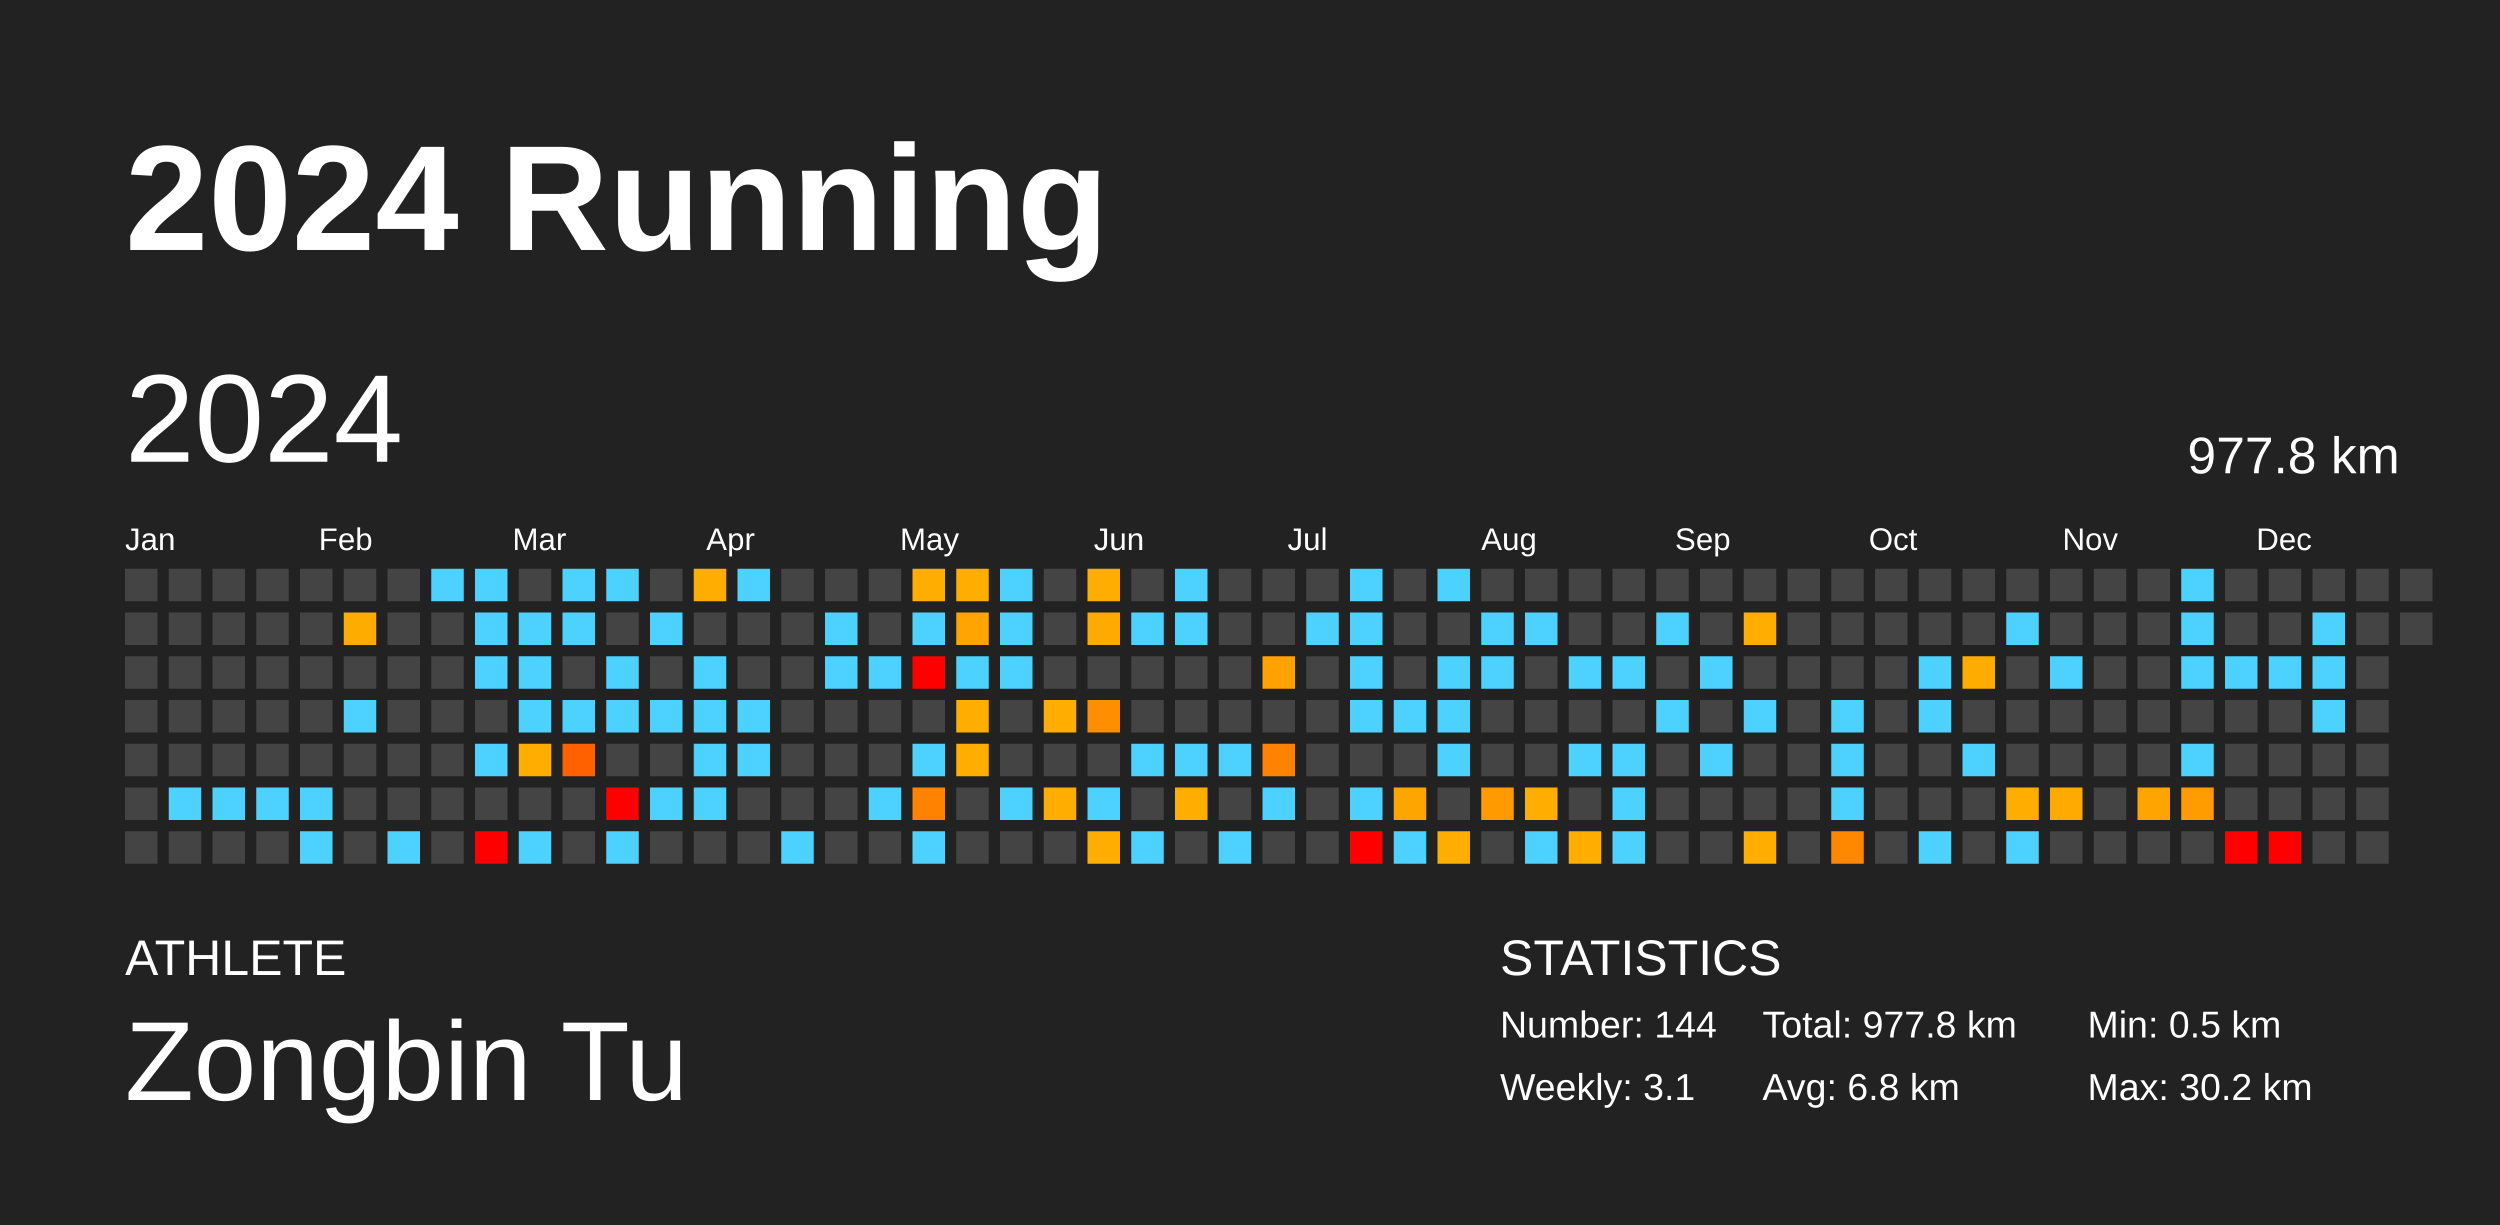
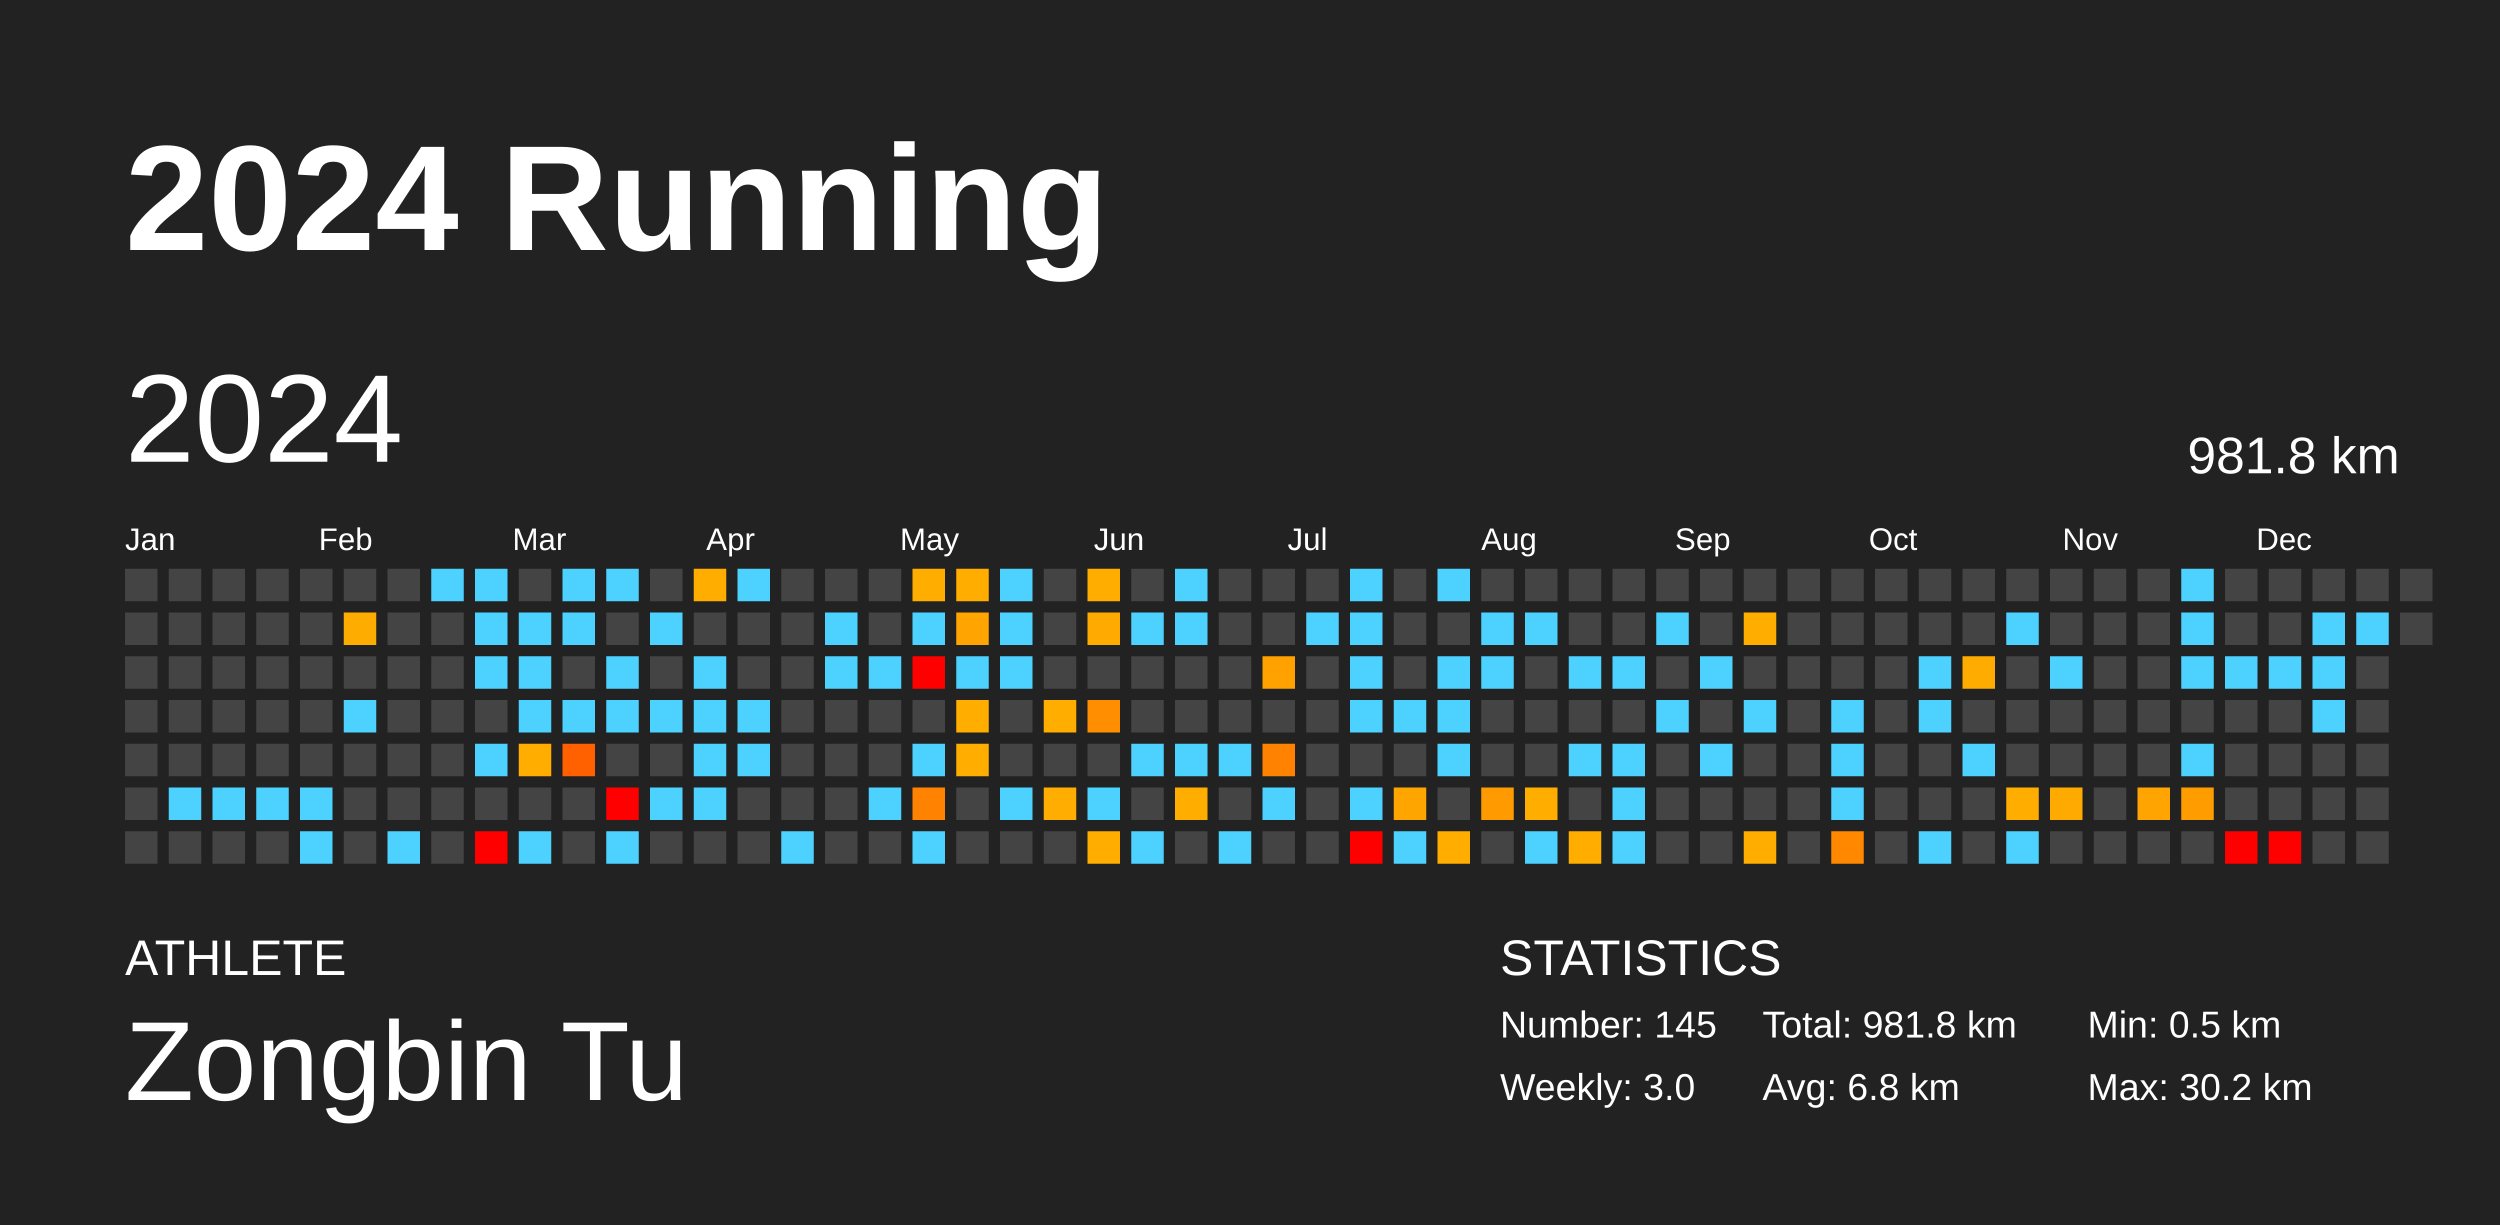
<svg xmlns="http://www.w3.org/2000/svg" baseProfile="full" height="98mm" version="1.1" viewBox="0,0,200,98" width="200mm">
  <defs />
  <rect fill="#222222" height="98" width="200" x="0" y="0" />
  <text fill="#FFFFFF" style="font-size:12px; font-family:Arial; font-weight:bold;" x="10" y="20">2024 Running</text>
  <text fill="#FFFFFF" style="font-size:4px; font-family:Arial" x="10" y="78">ATHLETE</text>
  <text fill="#FFFFFF" style="font-size:9px; font-family:Arial" x="10" y="88">Zongbin Tu</text>
  <text fill="#FFFFFF" style="font-size:4px; font-family:Arial" x="120" y="78">STATISTICS</text>
-   <text fill="#FFFFFF" style="font-size:3px; font-family:Arial" x="120" y="83">Number: 144</text>
-   <text fill="#FFFFFF" style="font-size:3px; font-family:Arial" x="120" y="88">Weekly: 3.1</text>
-   <text fill="#FFFFFF" style="font-size:3px; font-family:Arial" x="141" y="83">Total: 977.8 km</text>
+   <text fill="#FFFFFF" style="font-size:3px; font-family:Arial" x="120" y="83">Number: 145</text>
+   <text fill="#FFFFFF" style="font-size:3px; font-family:Arial" x="120" y="88">Weekly: 3.0</text>
+   <text fill="#FFFFFF" style="font-size:3px; font-family:Arial" x="141" y="83">Total: 981.8 km</text>
  <text fill="#FFFFFF" style="font-size:3px; font-family:Arial" x="141" y="88">Avg: 6.8 km</text>
  <text fill="#FFFFFF" style="font-size:3px; font-family:Arial" x="167" y="83">Min: 0.5 km</text>
  <text fill="#FFFFFF" style="font-size:3px; font-family:Arial" x="167" y="88">Max: 30.2 km</text>
  <text dominant-baseline="hanging" fill="#FFFFFF" style="font-size:10.0px; font-family:Arial;" x="10" y="30">2024</text>
-   <text dominant-baseline="hanging" fill="#FFFFFF" style="font-size:4.125px; font-family:Arial;" x="175" y="35">977.8 km</text>
+   <text dominant-baseline="hanging" fill="#FFFFFF" style="font-size:4.125px; font-family:Arial;" x="175" y="35">981.8 km</text>
  <text fill="#FFFFFF" style="font-size:2.5px; font-family:Arial" x="10.0" y="44">Jan</text>
  <text fill="#FFFFFF" style="font-size:2.5px; font-family:Arial" x="25.5" y="44">Feb</text>
  <text fill="#FFFFFF" style="font-size:2.5px; font-family:Arial" x="41.0" y="44">Mar</text>
  <text fill="#FFFFFF" style="font-size:2.5px; font-family:Arial" x="56.5" y="44">Apr</text>
  <text fill="#FFFFFF" style="font-size:2.5px; font-family:Arial" x="72.0" y="44">May</text>
  <text fill="#FFFFFF" style="font-size:2.5px; font-family:Arial" x="87.5" y="44">Jun</text>
  <text fill="#FFFFFF" style="font-size:2.5px; font-family:Arial" x="103.0" y="44">Jul</text>
  <text fill="#FFFFFF" style="font-size:2.5px; font-family:Arial" x="118.5" y="44">Aug</text>
  <text fill="#FFFFFF" style="font-size:2.5px; font-family:Arial" x="134.0" y="44">Sep</text>
  <text fill="#FFFFFF" style="font-size:2.5px; font-family:Arial" x="149.5" y="44">Oct</text>
  <text fill="#FFFFFF" style="font-size:2.5px; font-family:Arial" x="165.0" y="44">Nov</text>
  <text fill="#FFFFFF" style="font-size:2.5px; font-family:Arial" x="180.5" y="44">Dec</text>
  <rect fill="#444444" height="2.6" width="2.6" x="10.0" y="45.5" />
  <rect fill="#444444" height="2.6" width="2.6" x="10.0" y="49.0" />
  <rect fill="#444444" height="2.6" width="2.6" x="10.0" y="52.5" />
  <rect fill="#444444" height="2.6" width="2.6" x="10.0" y="56.0" />
  <rect fill="#444444" height="2.6" width="2.6" x="10.0" y="59.5" />
  <rect fill="#444444" height="2.6" width="2.6" x="10.0" y="63.0" />
  <rect fill="#444444" height="2.6" width="2.6" x="10.0" y="66.5" />
  <rect fill="#444444" height="2.6" width="2.6" x="13.5" y="45.5" />
  <rect fill="#444444" height="2.6" width="2.6" x="13.5" y="49.0" />
  <rect fill="#444444" height="2.6" width="2.6" x="13.5" y="52.5" />
  <rect fill="#444444" height="2.6" width="2.6" x="13.5" y="56.0" />
  <rect fill="#444444" height="2.6" width="2.6" x="13.5" y="59.5" />
  <rect fill="#4dd2ff" height="2.6" width="2.6" x="13.5" y="63.0" />
  <rect fill="#444444" height="2.6" width="2.6" x="13.5" y="66.5" />
  <rect fill="#444444" height="2.6" width="2.6" x="17.0" y="45.5" />
  <rect fill="#444444" height="2.6" width="2.6" x="17.0" y="49.0" />
  <rect fill="#444444" height="2.6" width="2.6" x="17.0" y="52.5" />
  <rect fill="#444444" height="2.6" width="2.6" x="17.0" y="56.0" />
  <rect fill="#444444" height="2.6" width="2.6" x="17.0" y="59.5" />
  <rect fill="#4dd2ff" height="2.6" width="2.6" x="17.0" y="63.0" />
  <rect fill="#444444" height="2.6" width="2.6" x="17.0" y="66.5" />
  <rect fill="#444444" height="2.6" width="2.6" x="20.5" y="45.5" />
  <rect fill="#444444" height="2.6" width="2.6" x="20.5" y="49.0" />
  <rect fill="#444444" height="2.6" width="2.6" x="20.5" y="52.5" />
  <rect fill="#444444" height="2.6" width="2.6" x="20.5" y="56.0" />
  <rect fill="#444444" height="2.6" width="2.6" x="20.5" y="59.5" />
  <rect fill="#4dd2ff" height="2.6" width="2.6" x="20.5" y="63.0" />
  <rect fill="#444444" height="2.6" width="2.6" x="20.5" y="66.5" />
  <rect fill="#444444" height="2.6" width="2.6" x="24.0" y="45.5" />
  <rect fill="#444444" height="2.6" width="2.6" x="24.0" y="49.0" />
  <rect fill="#444444" height="2.6" width="2.6" x="24.0" y="52.5" />
  <rect fill="#444444" height="2.6" width="2.6" x="24.0" y="56.0" />
  <rect fill="#444444" height="2.6" width="2.6" x="24.0" y="59.5" />
  <rect fill="#4dd2ff" height="2.6" width="2.6" x="24.0" y="63.0" />
  <rect fill="#4dd2ff" height="2.6" width="2.6" x="24.0" y="66.5" />
  <rect fill="#444444" height="2.6" width="2.6" x="27.5" y="45.5" />
  <rect fill="#ffac00" height="2.6" width="2.6" x="27.5" y="49.0" />
  <rect fill="#444444" height="2.6" width="2.6" x="27.5" y="52.5" />
  <rect fill="#4dd2ff" height="2.6" width="2.6" x="27.5" y="56.0" />
  <rect fill="#444444" height="2.6" width="2.6" x="27.5" y="59.5" />
  <rect fill="#444444" height="2.6" width="2.6" x="27.5" y="63.0" />
  <rect fill="#444444" height="2.6" width="2.6" x="27.5" y="66.5" />
  <rect fill="#444444" height="2.6" width="2.6" x="31.0" y="45.5" />
  <rect fill="#444444" height="2.6" width="2.6" x="31.0" y="49.0" />
  <rect fill="#444444" height="2.6" width="2.6" x="31.0" y="52.5" />
  <rect fill="#444444" height="2.6" width="2.6" x="31.0" y="56.0" />
  <rect fill="#444444" height="2.6" width="2.6" x="31.0" y="59.5" />
  <rect fill="#444444" height="2.6" width="2.6" x="31.0" y="63.0" />
  <rect fill="#4dd2ff" height="2.6" width="2.6" x="31.0" y="66.5" />
  <rect fill="#4dd2ff" height="2.6" width="2.6" x="34.5" y="45.5" />
  <rect fill="#444444" height="2.6" width="2.6" x="34.5" y="49.0" />
  <rect fill="#444444" height="2.6" width="2.6" x="34.5" y="52.5" />
  <rect fill="#444444" height="2.6" width="2.6" x="34.5" y="56.0" />
  <rect fill="#444444" height="2.6" width="2.6" x="34.5" y="59.5" />
  <rect fill="#444444" height="2.6" width="2.6" x="34.5" y="63.0" />
  <rect fill="#444444" height="2.6" width="2.6" x="34.5" y="66.5" />
  <rect fill="#4dd2ff" height="2.6" width="2.6" x="38.0" y="45.5" />
  <rect fill="#4dd2ff" height="2.6" width="2.6" x="38.0" y="49.0" />
  <rect fill="#4dd2ff" height="2.6" width="2.6" x="38.0" y="52.5" />
  <rect fill="#444444" height="2.6" width="2.6" x="38.0" y="56.0" />
  <rect fill="#4dd2ff" height="2.6" width="2.6" x="38.0" y="59.5" />
  <rect fill="#444444" height="2.6" width="2.6" x="38.0" y="63.0" />
  <rect fill="red" height="2.6" width="2.6" x="38.0" y="66.5" />
  <rect fill="#444444" height="2.6" width="2.6" x="41.5" y="45.5" />
  <rect fill="#4dd2ff" height="2.6" width="2.6" x="41.5" y="49.0" />
  <rect fill="#4dd2ff" height="2.6" width="2.6" x="41.5" y="52.5" />
  <rect fill="#4dd2ff" height="2.6" width="2.6" x="41.5" y="56.0" />
  <rect fill="#ffae00" height="2.6" width="2.6" x="41.5" y="59.5" />
  <rect fill="#444444" height="2.6" width="2.6" x="41.5" y="63.0" />
  <rect fill="#4dd2ff" height="2.6" width="2.6" x="41.5" y="66.5" />
  <rect fill="#4dd2ff" height="2.6" width="2.6" x="45.0" y="45.5" />
  <rect fill="#4dd2ff" height="2.6" width="2.6" x="45.0" y="49.0" />
  <rect fill="#444444" height="2.6" width="2.6" x="45.0" y="52.5" />
  <rect fill="#4dd2ff" height="2.6" width="2.6" x="45.0" y="56.0" />
  <rect fill="#ff6000" height="2.6" width="2.6" x="45.0" y="59.5" />
  <rect fill="#444444" height="2.6" width="2.6" x="45.0" y="63.0" />
  <rect fill="#444444" height="2.6" width="2.6" x="45.0" y="66.5" />
  <rect fill="#4dd2ff" height="2.6" width="2.6" x="48.5" y="45.5" />
  <rect fill="#444444" height="2.6" width="2.6" x="48.5" y="49.0" />
  <rect fill="#4dd2ff" height="2.6" width="2.6" x="48.5" y="52.5" />
  <rect fill="#4dd2ff" height="2.6" width="2.6" x="48.5" y="56.0" />
  <rect fill="#444444" height="2.6" width="2.6" x="48.5" y="59.5" />
  <rect fill="red" height="2.6" width="2.6" x="48.5" y="63.0" />
  <rect fill="#4dd2ff" height="2.6" width="2.6" x="48.5" y="66.5" />
  <rect fill="#444444" height="2.6" width="2.6" x="52.0" y="45.5" />
  <rect fill="#4dd2ff" height="2.6" width="2.6" x="52.0" y="49.0" />
  <rect fill="#444444" height="2.6" width="2.6" x="52.0" y="52.5" />
  <rect fill="#4dd2ff" height="2.6" width="2.6" x="52.0" y="56.0" />
  <rect fill="#444444" height="2.6" width="2.6" x="52.0" y="59.5" />
  <rect fill="#4dd2ff" height="2.6" width="2.6" x="52.0" y="63.0" />
  <rect fill="#444444" height="2.6" width="2.6" x="52.0" y="66.5" />
  <rect fill="#ffae00" height="2.6" width="2.6" x="55.5" y="45.5" />
  <rect fill="#444444" height="2.6" width="2.6" x="55.5" y="49.0" />
  <rect fill="#4dd2ff" height="2.6" width="2.6" x="55.5" y="52.5" />
  <rect fill="#4dd2ff" height="2.6" width="2.6" x="55.5" y="56.0" />
  <rect fill="#4dd2ff" height="2.6" width="2.6" x="55.5" y="59.5" />
  <rect fill="#4dd2ff" height="2.6" width="2.6" x="55.5" y="63.0" />
  <rect fill="#444444" height="2.6" width="2.6" x="55.5" y="66.5" />
  <rect fill="#4dd2ff" height="2.6" width="2.6" x="59.0" y="45.5" />
  <rect fill="#444444" height="2.6" width="2.6" x="59.0" y="49.0" />
  <rect fill="#444444" height="2.6" width="2.6" x="59.0" y="52.5" />
  <rect fill="#4dd2ff" height="2.6" width="2.6" x="59.0" y="56.0" />
  <rect fill="#4dd2ff" height="2.6" width="2.6" x="59.0" y="59.5" />
  <rect fill="#444444" height="2.6" width="2.6" x="59.0" y="63.0" />
  <rect fill="#444444" height="2.6" width="2.6" x="59.0" y="66.5" />
  <rect fill="#444444" height="2.6" width="2.6" x="62.5" y="45.5" />
  <rect fill="#444444" height="2.6" width="2.6" x="62.5" y="49.0" />
  <rect fill="#444444" height="2.6" width="2.6" x="62.5" y="52.5" />
  <rect fill="#444444" height="2.6" width="2.6" x="62.5" y="56.0" />
  <rect fill="#444444" height="2.6" width="2.6" x="62.5" y="59.5" />
  <rect fill="#444444" height="2.6" width="2.6" x="62.5" y="63.0" />
  <rect fill="#4dd2ff" height="2.6" width="2.6" x="62.5" y="66.5" />
  <rect fill="#444444" height="2.6" width="2.6" x="66.0" y="45.5" />
  <rect fill="#4dd2ff" height="2.6" width="2.6" x="66.0" y="49.0" />
  <rect fill="#4dd2ff" height="2.6" width="2.6" x="66.0" y="52.5" />
  <rect fill="#444444" height="2.6" width="2.6" x="66.0" y="56.0" />
  <rect fill="#444444" height="2.6" width="2.6" x="66.0" y="59.5" />
  <rect fill="#444444" height="2.6" width="2.6" x="66.0" y="63.0" />
  <rect fill="#444444" height="2.6" width="2.6" x="66.0" y="66.5" />
  <rect fill="#444444" height="2.6" width="2.6" x="69.5" y="45.5" />
  <rect fill="#444444" height="2.6" width="2.6" x="69.5" y="49.0" />
  <rect fill="#4dd2ff" height="2.6" width="2.6" x="69.5" y="52.5" />
  <rect fill="#444444" height="2.6" width="2.6" x="69.5" y="56.0" />
  <rect fill="#444444" height="2.6" width="2.6" x="69.5" y="59.5" />
  <rect fill="#4dd2ff" height="2.6" width="2.6" x="69.5" y="63.0" />
  <rect fill="#444444" height="2.6" width="2.6" x="69.5" y="66.5" />
  <rect fill="#ffae00" height="2.6" width="2.6" x="73.0" y="45.5" />
  <rect fill="#4dd2ff" height="2.6" width="2.6" x="73.0" y="49.0" />
  <rect fill="red" height="2.6" width="2.6" x="73.0" y="52.5" />
  <rect fill="#444444" height="2.6" width="2.6" x="73.0" y="56.0" />
  <rect fill="#4dd2ff" height="2.6" width="2.6" x="73.0" y="59.5" />
  <rect fill="#ff8300" height="2.6" width="2.6" x="73.0" y="63.0" />
  <rect fill="#4dd2ff" height="2.6" width="2.6" x="73.0" y="66.5" />
  <rect fill="#ffae00" height="2.6" width="2.6" x="76.5" y="45.5" />
  <rect fill="#ffa400" height="2.6" width="2.6" x="76.5" y="49.0" />
  <rect fill="#4dd2ff" height="2.6" width="2.6" x="76.5" y="52.5" />
  <rect fill="#ffae00" height="2.6" width="2.6" x="76.5" y="56.0" />
  <rect fill="#ffae00" height="2.6" width="2.6" x="76.5" y="59.5" />
  <rect fill="#444444" height="2.6" width="2.6" x="76.5" y="63.0" />
  <rect fill="#444444" height="2.6" width="2.6" x="76.5" y="66.5" />
  <rect fill="#4dd2ff" height="2.6" width="2.6" x="80.0" y="45.5" />
  <rect fill="#4dd2ff" height="2.6" width="2.6" x="80.0" y="49.0" />
  <rect fill="#4dd2ff" height="2.6" width="2.6" x="80.0" y="52.5" />
  <rect fill="#444444" height="2.6" width="2.6" x="80.0" y="56.0" />
  <rect fill="#444444" height="2.6" width="2.6" x="80.0" y="59.5" />
  <rect fill="#4dd2ff" height="2.6" width="2.6" x="80.0" y="63.0" />
  <rect fill="#444444" height="2.6" width="2.6" x="80.0" y="66.5" />
  <rect fill="#444444" height="2.6" width="2.6" x="83.5" y="45.5" />
  <rect fill="#444444" height="2.6" width="2.6" x="83.5" y="49.0" />
  <rect fill="#444444" height="2.6" width="2.6" x="83.5" y="52.5" />
  <rect fill="#ffae00" height="2.6" width="2.6" x="83.5" y="56.0" />
  <rect fill="#444444" height="2.6" width="2.6" x="83.5" y="59.5" />
  <rect fill="#ffad00" height="2.6" width="2.6" x="83.5" y="63.0" />
  <rect fill="#444444" height="2.6" width="2.6" x="83.5" y="66.5" />
  <rect fill="#ffae00" height="2.6" width="2.6" x="87.0" y="45.5" />
  <rect fill="#ffaa00" height="2.6" width="2.6" x="87.0" y="49.0" />
  <rect fill="#444444" height="2.6" width="2.6" x="87.0" y="52.5" />
  <rect fill="#ff8e00" height="2.6" width="2.6" x="87.0" y="56.0" />
  <rect fill="#444444" height="2.6" width="2.6" x="87.0" y="59.5" />
  <rect fill="#4dd2ff" height="2.6" width="2.6" x="87.0" y="63.0" />
  <rect fill="#ffae00" height="2.6" width="2.6" x="87.0" y="66.5" />
  <rect fill="#444444" height="2.6" width="2.6" x="90.5" y="45.5" />
  <rect fill="#4dd2ff" height="2.6" width="2.6" x="90.5" y="49.0" />
  <rect fill="#444444" height="2.6" width="2.6" x="90.5" y="52.5" />
  <rect fill="#444444" height="2.6" width="2.6" x="90.5" y="56.0" />
  <rect fill="#4dd2ff" height="2.6" width="2.6" x="90.5" y="59.5" />
  <rect fill="#444444" height="2.6" width="2.6" x="90.5" y="63.0" />
  <rect fill="#4dd2ff" height="2.6" width="2.6" x="90.5" y="66.5" />
  <rect fill="#4dd2ff" height="2.6" width="2.6" x="94.0" y="45.5" />
  <rect fill="#4dd2ff" height="2.6" width="2.6" x="94.0" y="49.0" />
  <rect fill="#444444" height="2.6" width="2.6" x="94.0" y="52.5" />
  <rect fill="#444444" height="2.6" width="2.6" x="94.0" y="56.0" />
  <rect fill="#4dd2ff" height="2.6" width="2.6" x="94.0" y="59.5" />
  <rect fill="#ffae00" height="2.6" width="2.6" x="94.0" y="63.0" />
  <rect fill="#444444" height="2.6" width="2.6" x="94.0" y="66.5" />
  <rect fill="#444444" height="2.6" width="2.6" x="97.5" y="45.5" />
  <rect fill="#444444" height="2.6" width="2.6" x="97.5" y="49.0" />
  <rect fill="#444444" height="2.6" width="2.6" x="97.5" y="52.5" />
  <rect fill="#444444" height="2.6" width="2.6" x="97.5" y="56.0" />
  <rect fill="#4dd2ff" height="2.6" width="2.6" x="97.5" y="59.5" />
  <rect fill="#444444" height="2.6" width="2.6" x="97.5" y="63.0" />
  <rect fill="#4dd2ff" height="2.6" width="2.6" x="97.5" y="66.5" />
  <rect fill="#444444" height="2.6" width="2.6" x="101.0" y="45.5" />
  <rect fill="#444444" height="2.6" width="2.6" x="101.0" y="49.0" />
  <rect fill="#ffa200" height="2.6" width="2.6" x="101.0" y="52.5" />
  <rect fill="#444444" height="2.6" width="2.6" x="101.0" y="56.0" />
  <rect fill="#ff8300" height="2.6" width="2.6" x="101.0" y="59.5" />
  <rect fill="#4dd2ff" height="2.6" width="2.6" x="101.0" y="63.0" />
  <rect fill="#444444" height="2.6" width="2.6" x="101.0" y="66.5" />
  <rect fill="#444444" height="2.6" width="2.6" x="104.5" y="45.5" />
  <rect fill="#4dd2ff" height="2.6" width="2.6" x="104.5" y="49.0" />
  <rect fill="#444444" height="2.6" width="2.6" x="104.5" y="52.5" />
  <rect fill="#444444" height="2.6" width="2.6" x="104.5" y="56.0" />
  <rect fill="#444444" height="2.6" width="2.6" x="104.5" y="59.5" />
  <rect fill="#444444" height="2.6" width="2.6" x="104.5" y="63.0" />
  <rect fill="#444444" height="2.6" width="2.6" x="104.5" y="66.5" />
  <rect fill="#4dd2ff" height="2.6" width="2.6" x="108.0" y="45.5" />
  <rect fill="#4dd2ff" height="2.6" width="2.6" x="108.0" y="49.0" />
  <rect fill="#4dd2ff" height="2.6" width="2.6" x="108.0" y="52.5" />
  <rect fill="#4dd2ff" height="2.6" width="2.6" x="108.0" y="56.0" />
  <rect fill="#444444" height="2.6" width="2.6" x="108.0" y="59.5" />
  <rect fill="#4dd2ff" height="2.6" width="2.6" x="108.0" y="63.0" />
  <rect fill="red" height="2.6" width="2.6" x="108.0" y="66.5" />
  <rect fill="#444444" height="2.6" width="2.6" x="111.5" y="45.5" />
  <rect fill="#444444" height="2.6" width="2.6" x="111.5" y="49.0" />
  <rect fill="#444444" height="2.6" width="2.6" x="111.5" y="52.5" />
  <rect fill="#4dd2ff" height="2.6" width="2.6" x="111.5" y="56.0" />
  <rect fill="#444444" height="2.6" width="2.6" x="111.5" y="59.5" />
  <rect fill="#ffa500" height="2.6" width="2.6" x="111.5" y="63.0" />
  <rect fill="#4dd2ff" height="2.6" width="2.6" x="111.5" y="66.5" />
  <rect fill="#4dd2ff" height="2.6" width="2.6" x="115.0" y="45.5" />
  <rect fill="#444444" height="2.6" width="2.6" x="115.0" y="49.0" />
  <rect fill="#4dd2ff" height="2.6" width="2.6" x="115.0" y="52.5" />
  <rect fill="#4dd2ff" height="2.6" width="2.6" x="115.0" y="56.0" />
  <rect fill="#4dd2ff" height="2.6" width="2.6" x="115.0" y="59.5" />
  <rect fill="#444444" height="2.6" width="2.6" x="115.0" y="63.0" />
  <rect fill="#ffae00" height="2.6" width="2.6" x="115.0" y="66.5" />
  <rect fill="#444444" height="2.6" width="2.6" x="118.5" y="45.5" />
  <rect fill="#4dd2ff" height="2.6" width="2.6" x="118.5" y="49.0" />
  <rect fill="#4dd2ff" height="2.6" width="2.6" x="118.5" y="52.5" />
  <rect fill="#444444" height="2.6" width="2.6" x="118.5" y="56.0" />
  <rect fill="#444444" height="2.6" width="2.6" x="118.5" y="59.5" />
  <rect fill="#ff9b00" height="2.6" width="2.6" x="118.5" y="63.0" />
  <rect fill="#444444" height="2.6" width="2.6" x="118.5" y="66.5" />
  <rect fill="#444444" height="2.6" width="2.6" x="122.0" y="45.5" />
  <rect fill="#4dd2ff" height="2.6" width="2.6" x="122.0" y="49.0" />
  <rect fill="#444444" height="2.6" width="2.6" x="122.0" y="52.5" />
  <rect fill="#444444" height="2.6" width="2.6" x="122.0" y="56.0" />
  <rect fill="#444444" height="2.6" width="2.6" x="122.0" y="59.5" />
  <rect fill="#ffae00" height="2.6" width="2.6" x="122.0" y="63.0" />
  <rect fill="#4dd2ff" height="2.6" width="2.6" x="122.0" y="66.5" />
  <rect fill="#444444" height="2.6" width="2.6" x="125.5" y="45.5" />
  <rect fill="#444444" height="2.6" width="2.6" x="125.5" y="49.0" />
  <rect fill="#4dd2ff" height="2.6" width="2.6" x="125.5" y="52.5" />
  <rect fill="#444444" height="2.6" width="2.6" x="125.5" y="56.0" />
  <rect fill="#4dd2ff" height="2.6" width="2.6" x="125.5" y="59.5" />
  <rect fill="#444444" height="2.6" width="2.6" x="125.5" y="63.0" />
  <rect fill="#ffae00" height="2.6" width="2.6" x="125.5" y="66.5" />
  <rect fill="#444444" height="2.6" width="2.6" x="129.0" y="45.5" />
  <rect fill="#444444" height="2.6" width="2.6" x="129.0" y="49.0" />
  <rect fill="#4dd2ff" height="2.6" width="2.6" x="129.0" y="52.5" />
  <rect fill="#444444" height="2.6" width="2.6" x="129.0" y="56.0" />
  <rect fill="#4dd2ff" height="2.6" width="2.6" x="129.0" y="59.5" />
  <rect fill="#4dd2ff" height="2.6" width="2.6" x="129.0" y="63.0" />
  <rect fill="#4dd2ff" height="2.6" width="2.6" x="129.0" y="66.5" />
  <rect fill="#444444" height="2.6" width="2.6" x="132.5" y="45.5" />
  <rect fill="#4dd2ff" height="2.6" width="2.6" x="132.5" y="49.0" />
  <rect fill="#444444" height="2.6" width="2.6" x="132.5" y="52.5" />
  <rect fill="#4dd2ff" height="2.6" width="2.6" x="132.5" y="56.0" />
  <rect fill="#444444" height="2.6" width="2.6" x="132.5" y="59.5" />
  <rect fill="#444444" height="2.6" width="2.6" x="132.5" y="63.0" />
  <rect fill="#444444" height="2.6" width="2.6" x="132.5" y="66.5" />
  <rect fill="#444444" height="2.6" width="2.6" x="136.0" y="45.5" />
  <rect fill="#444444" height="2.6" width="2.6" x="136.0" y="49.0" />
  <rect fill="#4dd2ff" height="2.6" width="2.6" x="136.0" y="52.5" />
  <rect fill="#444444" height="2.6" width="2.6" x="136.0" y="56.0" />
  <rect fill="#4dd2ff" height="2.6" width="2.6" x="136.0" y="59.5" />
  <rect fill="#444444" height="2.6" width="2.6" x="136.0" y="63.0" />
  <rect fill="#444444" height="2.6" width="2.6" x="136.0" y="66.5" />
  <rect fill="#444444" height="2.6" width="2.6" x="139.5" y="45.5" />
  <rect fill="#ffae00" height="2.6" width="2.6" x="139.5" y="49.0" />
  <rect fill="#444444" height="2.6" width="2.6" x="139.5" y="52.5" />
  <rect fill="#4dd2ff" height="2.6" width="2.6" x="139.5" y="56.0" />
  <rect fill="#444444" height="2.6" width="2.6" x="139.5" y="59.5" />
  <rect fill="#444444" height="2.6" width="2.6" x="139.5" y="63.0" />
  <rect fill="#ffae00" height="2.6" width="2.6" x="139.5" y="66.5" />
  <rect fill="#444444" height="2.6" width="2.6" x="143.0" y="45.5" />
  <rect fill="#444444" height="2.6" width="2.6" x="143.0" y="49.0" />
  <rect fill="#444444" height="2.6" width="2.6" x="143.0" y="52.5" />
  <rect fill="#444444" height="2.6" width="2.6" x="143.0" y="56.0" />
  <rect fill="#444444" height="2.6" width="2.6" x="143.0" y="59.5" />
  <rect fill="#444444" height="2.6" width="2.6" x="143.0" y="63.0" />
  <rect fill="#444444" height="2.6" width="2.6" x="143.0" y="66.5" />
  <rect fill="#444444" height="2.6" width="2.6" x="146.5" y="45.5" />
  <rect fill="#444444" height="2.6" width="2.6" x="146.5" y="49.0" />
  <rect fill="#444444" height="2.6" width="2.6" x="146.5" y="52.5" />
  <rect fill="#4dd2ff" height="2.6" width="2.6" x="146.5" y="56.0" />
  <rect fill="#4dd2ff" height="2.6" width="2.6" x="146.5" y="59.5" />
  <rect fill="#4dd2ff" height="2.6" width="2.6" x="146.5" y="63.0" />
  <rect fill="#ff8800" height="2.6" width="2.6" x="146.5" y="66.5" />
  <rect fill="#444444" height="2.6" width="2.6" x="150.0" y="45.5" />
  <rect fill="#444444" height="2.6" width="2.6" x="150.0" y="49.0" />
  <rect fill="#444444" height="2.6" width="2.6" x="150.0" y="52.5" />
  <rect fill="#444444" height="2.6" width="2.6" x="150.0" y="56.0" />
  <rect fill="#444444" height="2.6" width="2.6" x="150.0" y="59.5" />
  <rect fill="#444444" height="2.6" width="2.6" x="150.0" y="63.0" />
  <rect fill="#444444" height="2.6" width="2.6" x="150.0" y="66.5" />
  <rect fill="#444444" height="2.6" width="2.6" x="153.5" y="45.5" />
  <rect fill="#444444" height="2.6" width="2.6" x="153.5" y="49.0" />
  <rect fill="#4dd2ff" height="2.6" width="2.6" x="153.5" y="52.5" />
  <rect fill="#4dd2ff" height="2.6" width="2.6" x="153.5" y="56.0" />
  <rect fill="#444444" height="2.6" width="2.6" x="153.5" y="59.5" />
  <rect fill="#444444" height="2.6" width="2.6" x="153.5" y="63.0" />
  <rect fill="#4dd2ff" height="2.6" width="2.6" x="153.5" y="66.5" />
  <rect fill="#444444" height="2.6" width="2.6" x="157.0" y="45.5" />
  <rect fill="#444444" height="2.6" width="2.6" x="157.0" y="49.0" />
  <rect fill="#ffac00" height="2.6" width="2.6" x="157.0" y="52.5" />
  <rect fill="#444444" height="2.6" width="2.6" x="157.0" y="56.0" />
  <rect fill="#4dd2ff" height="2.6" width="2.6" x="157.0" y="59.5" />
  <rect fill="#444444" height="2.6" width="2.6" x="157.0" y="63.0" />
  <rect fill="#444444" height="2.6" width="2.6" x="157.0" y="66.5" />
  <rect fill="#444444" height="2.6" width="2.6" x="160.5" y="45.5" />
  <rect fill="#4dd2ff" height="2.6" width="2.6" x="160.5" y="49.0" />
  <rect fill="#444444" height="2.6" width="2.6" x="160.5" y="52.5" />
  <rect fill="#444444" height="2.6" width="2.6" x="160.5" y="56.0" />
  <rect fill="#444444" height="2.6" width="2.6" x="160.5" y="59.5" />
  <rect fill="#ffae00" height="2.6" width="2.6" x="160.5" y="63.0" />
  <rect fill="#4dd2ff" height="2.6" width="2.6" x="160.5" y="66.5" />
  <rect fill="#444444" height="2.6" width="2.6" x="164.0" y="45.5" />
  <rect fill="#444444" height="2.6" width="2.6" x="164.0" y="49.0" />
  <rect fill="#4dd2ff" height="2.6" width="2.6" x="164.0" y="52.5" />
  <rect fill="#444444" height="2.6" width="2.6" x="164.0" y="56.0" />
  <rect fill="#444444" height="2.6" width="2.6" x="164.0" y="59.5" />
  <rect fill="#ffaa00" height="2.6" width="2.6" x="164.0" y="63.0" />
  <rect fill="#444444" height="2.6" width="2.6" x="164.0" y="66.5" />
  <rect fill="#444444" height="2.6" width="2.6" x="167.5" y="45.5" />
  <rect fill="#444444" height="2.6" width="2.6" x="167.5" y="49.0" />
  <rect fill="#444444" height="2.6" width="2.6" x="167.5" y="52.5" />
  <rect fill="#444444" height="2.6" width="2.6" x="167.5" y="56.0" />
  <rect fill="#444444" height="2.6" width="2.6" x="167.5" y="59.5" />
  <rect fill="#444444" height="2.6" width="2.6" x="167.5" y="63.0" />
  <rect fill="#444444" height="2.6" width="2.6" x="167.5" y="66.5" />
  <rect fill="#444444" height="2.6" width="2.6" x="171.0" y="45.5" />
  <rect fill="#444444" height="2.6" width="2.6" x="171.0" y="49.0" />
  <rect fill="#444444" height="2.6" width="2.6" x="171.0" y="52.5" />
  <rect fill="#444444" height="2.6" width="2.6" x="171.0" y="56.0" />
  <rect fill="#444444" height="2.6" width="2.6" x="171.0" y="59.5" />
  <rect fill="#ffa400" height="2.6" width="2.6" x="171.0" y="63.0" />
  <rect fill="#444444" height="2.6" width="2.6" x="171.0" y="66.5" />
  <rect fill="#4dd2ff" height="2.6" width="2.6" x="174.5" y="45.5" />
  <rect fill="#4dd2ff" height="2.6" width="2.6" x="174.5" y="49.0" />
  <rect fill="#4dd2ff" height="2.6" width="2.6" x="174.5" y="52.5" />
  <rect fill="#444444" height="2.6" width="2.6" x="174.5" y="56.0" />
  <rect fill="#4dd2ff" height="2.6" width="2.6" x="174.5" y="59.5" />
  <rect fill="#ff9d00" height="2.6" width="2.6" x="174.5" y="63.0" />
  <rect fill="#444444" height="2.6" width="2.6" x="174.5" y="66.5" />
  <rect fill="#444444" height="2.6" width="2.6" x="178.0" y="45.5" />
  <rect fill="#444444" height="2.6" width="2.6" x="178.0" y="49.0" />
  <rect fill="#4dd2ff" height="2.6" width="2.6" x="178.0" y="52.5" />
  <rect fill="#444444" height="2.6" width="2.6" x="178.0" y="56.0" />
  <rect fill="#444444" height="2.6" width="2.6" x="178.0" y="59.5" />
  <rect fill="#444444" height="2.6" width="2.6" x="178.0" y="63.0" />
  <rect fill="red" height="2.6" width="2.6" x="178.0" y="66.5" />
  <rect fill="#444444" height="2.6" width="2.6" x="181.5" y="45.5" />
  <rect fill="#444444" height="2.6" width="2.6" x="181.5" y="49.0" />
  <rect fill="#4dd2ff" height="2.6" width="2.6" x="181.5" y="52.5" />
  <rect fill="#444444" height="2.6" width="2.6" x="181.5" y="56.0" />
  <rect fill="#444444" height="2.6" width="2.6" x="181.5" y="59.5" />
  <rect fill="#444444" height="2.6" width="2.6" x="181.5" y="63.0" />
  <rect fill="red" height="2.6" width="2.6" x="181.5" y="66.5" />
  <rect fill="#444444" height="2.6" width="2.6" x="185.0" y="45.5" />
  <rect fill="#4dd2ff" height="2.6" width="2.6" x="185.0" y="49.0" />
  <rect fill="#4dd2ff" height="2.6" width="2.6" x="185.0" y="52.5" />
  <rect fill="#4dd2ff" height="2.6" width="2.6" x="185.0" y="56.0" />
  <rect fill="#444444" height="2.6" width="2.6" x="185.0" y="59.5" />
  <rect fill="#444444" height="2.6" width="2.6" x="185.0" y="63.0" />
  <rect fill="#444444" height="2.6" width="2.6" x="185.0" y="66.5" />
  <rect fill="#444444" height="2.6" width="2.6" x="188.5" y="45.5" />
-   <rect fill="#444444" height="2.6" width="2.6" x="188.5" y="49.0" />
+   <rect fill="#4dd2ff" height="2.6" width="2.6" x="188.5" y="49.0" />
  <rect fill="#444444" height="2.6" width="2.6" x="188.5" y="52.5" />
  <rect fill="#444444" height="2.6" width="2.6" x="188.5" y="56.0" />
  <rect fill="#444444" height="2.6" width="2.6" x="188.5" y="59.5" />
  <rect fill="#444444" height="2.6" width="2.6" x="188.5" y="63.0" />
  <rect fill="#444444" height="2.6" width="2.6" x="188.5" y="66.5" />
  <rect fill="#444444" height="2.6" width="2.6" x="192.0" y="45.5" />
  <rect fill="#444444" height="2.6" width="2.6" x="192.0" y="49.0" />
</svg>
